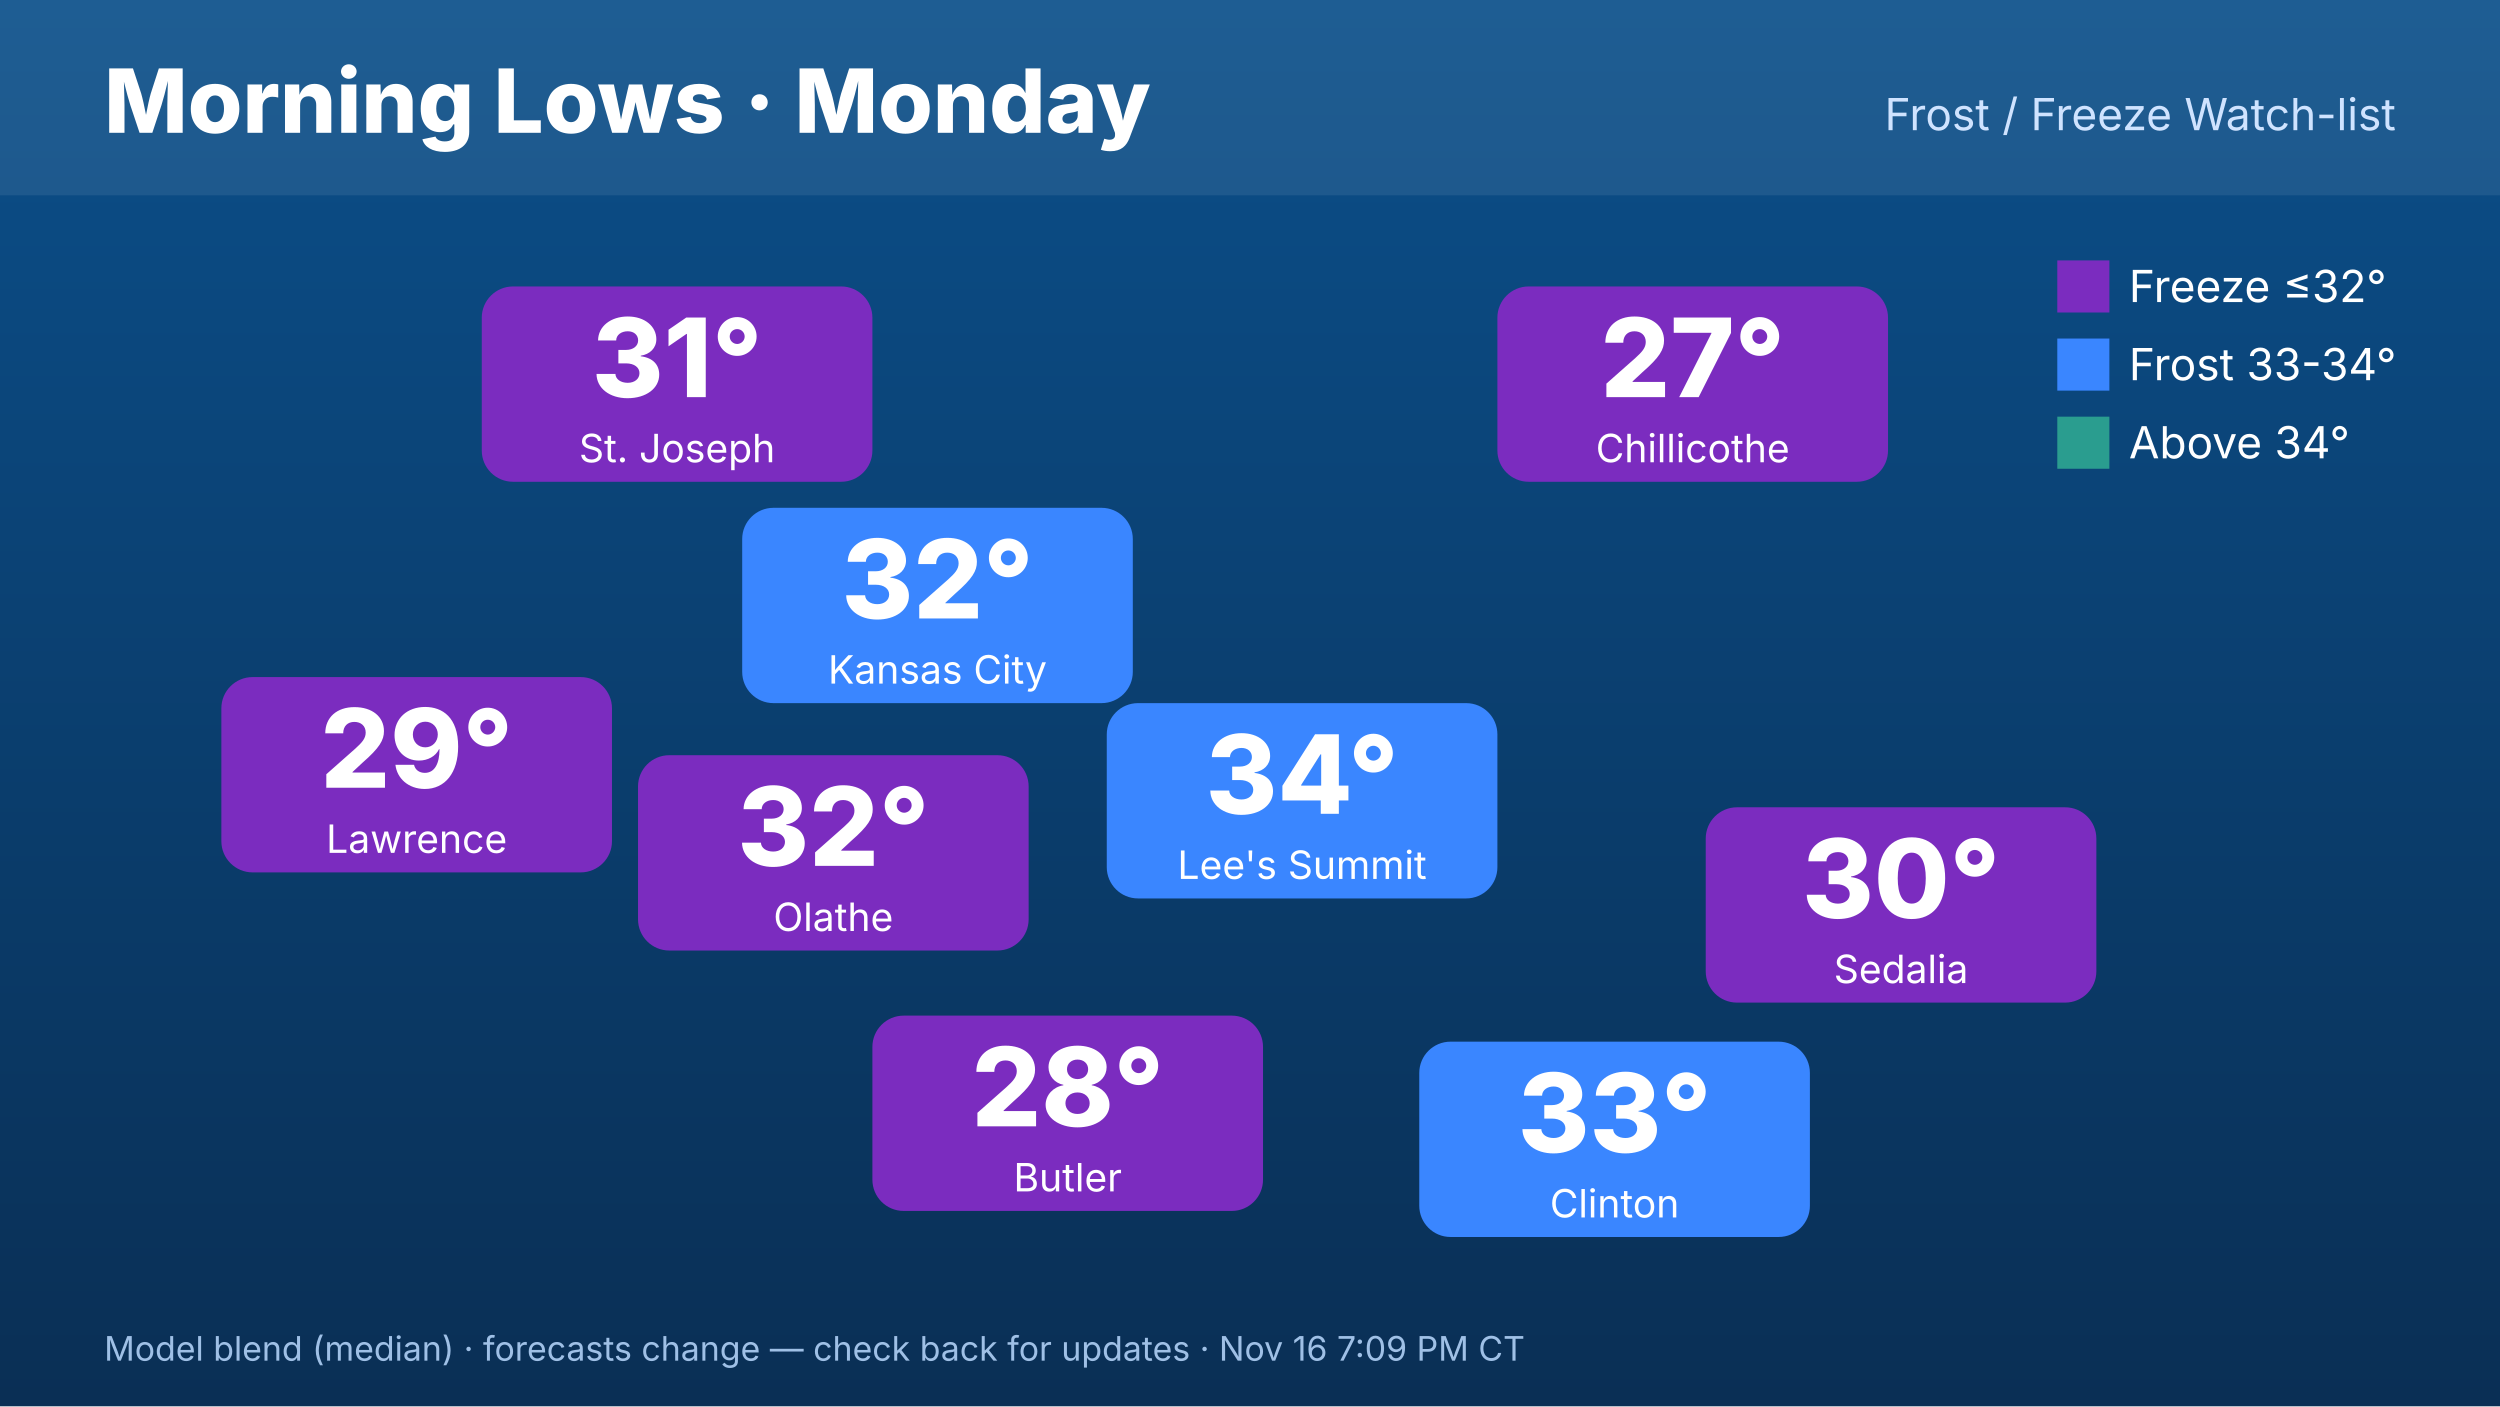
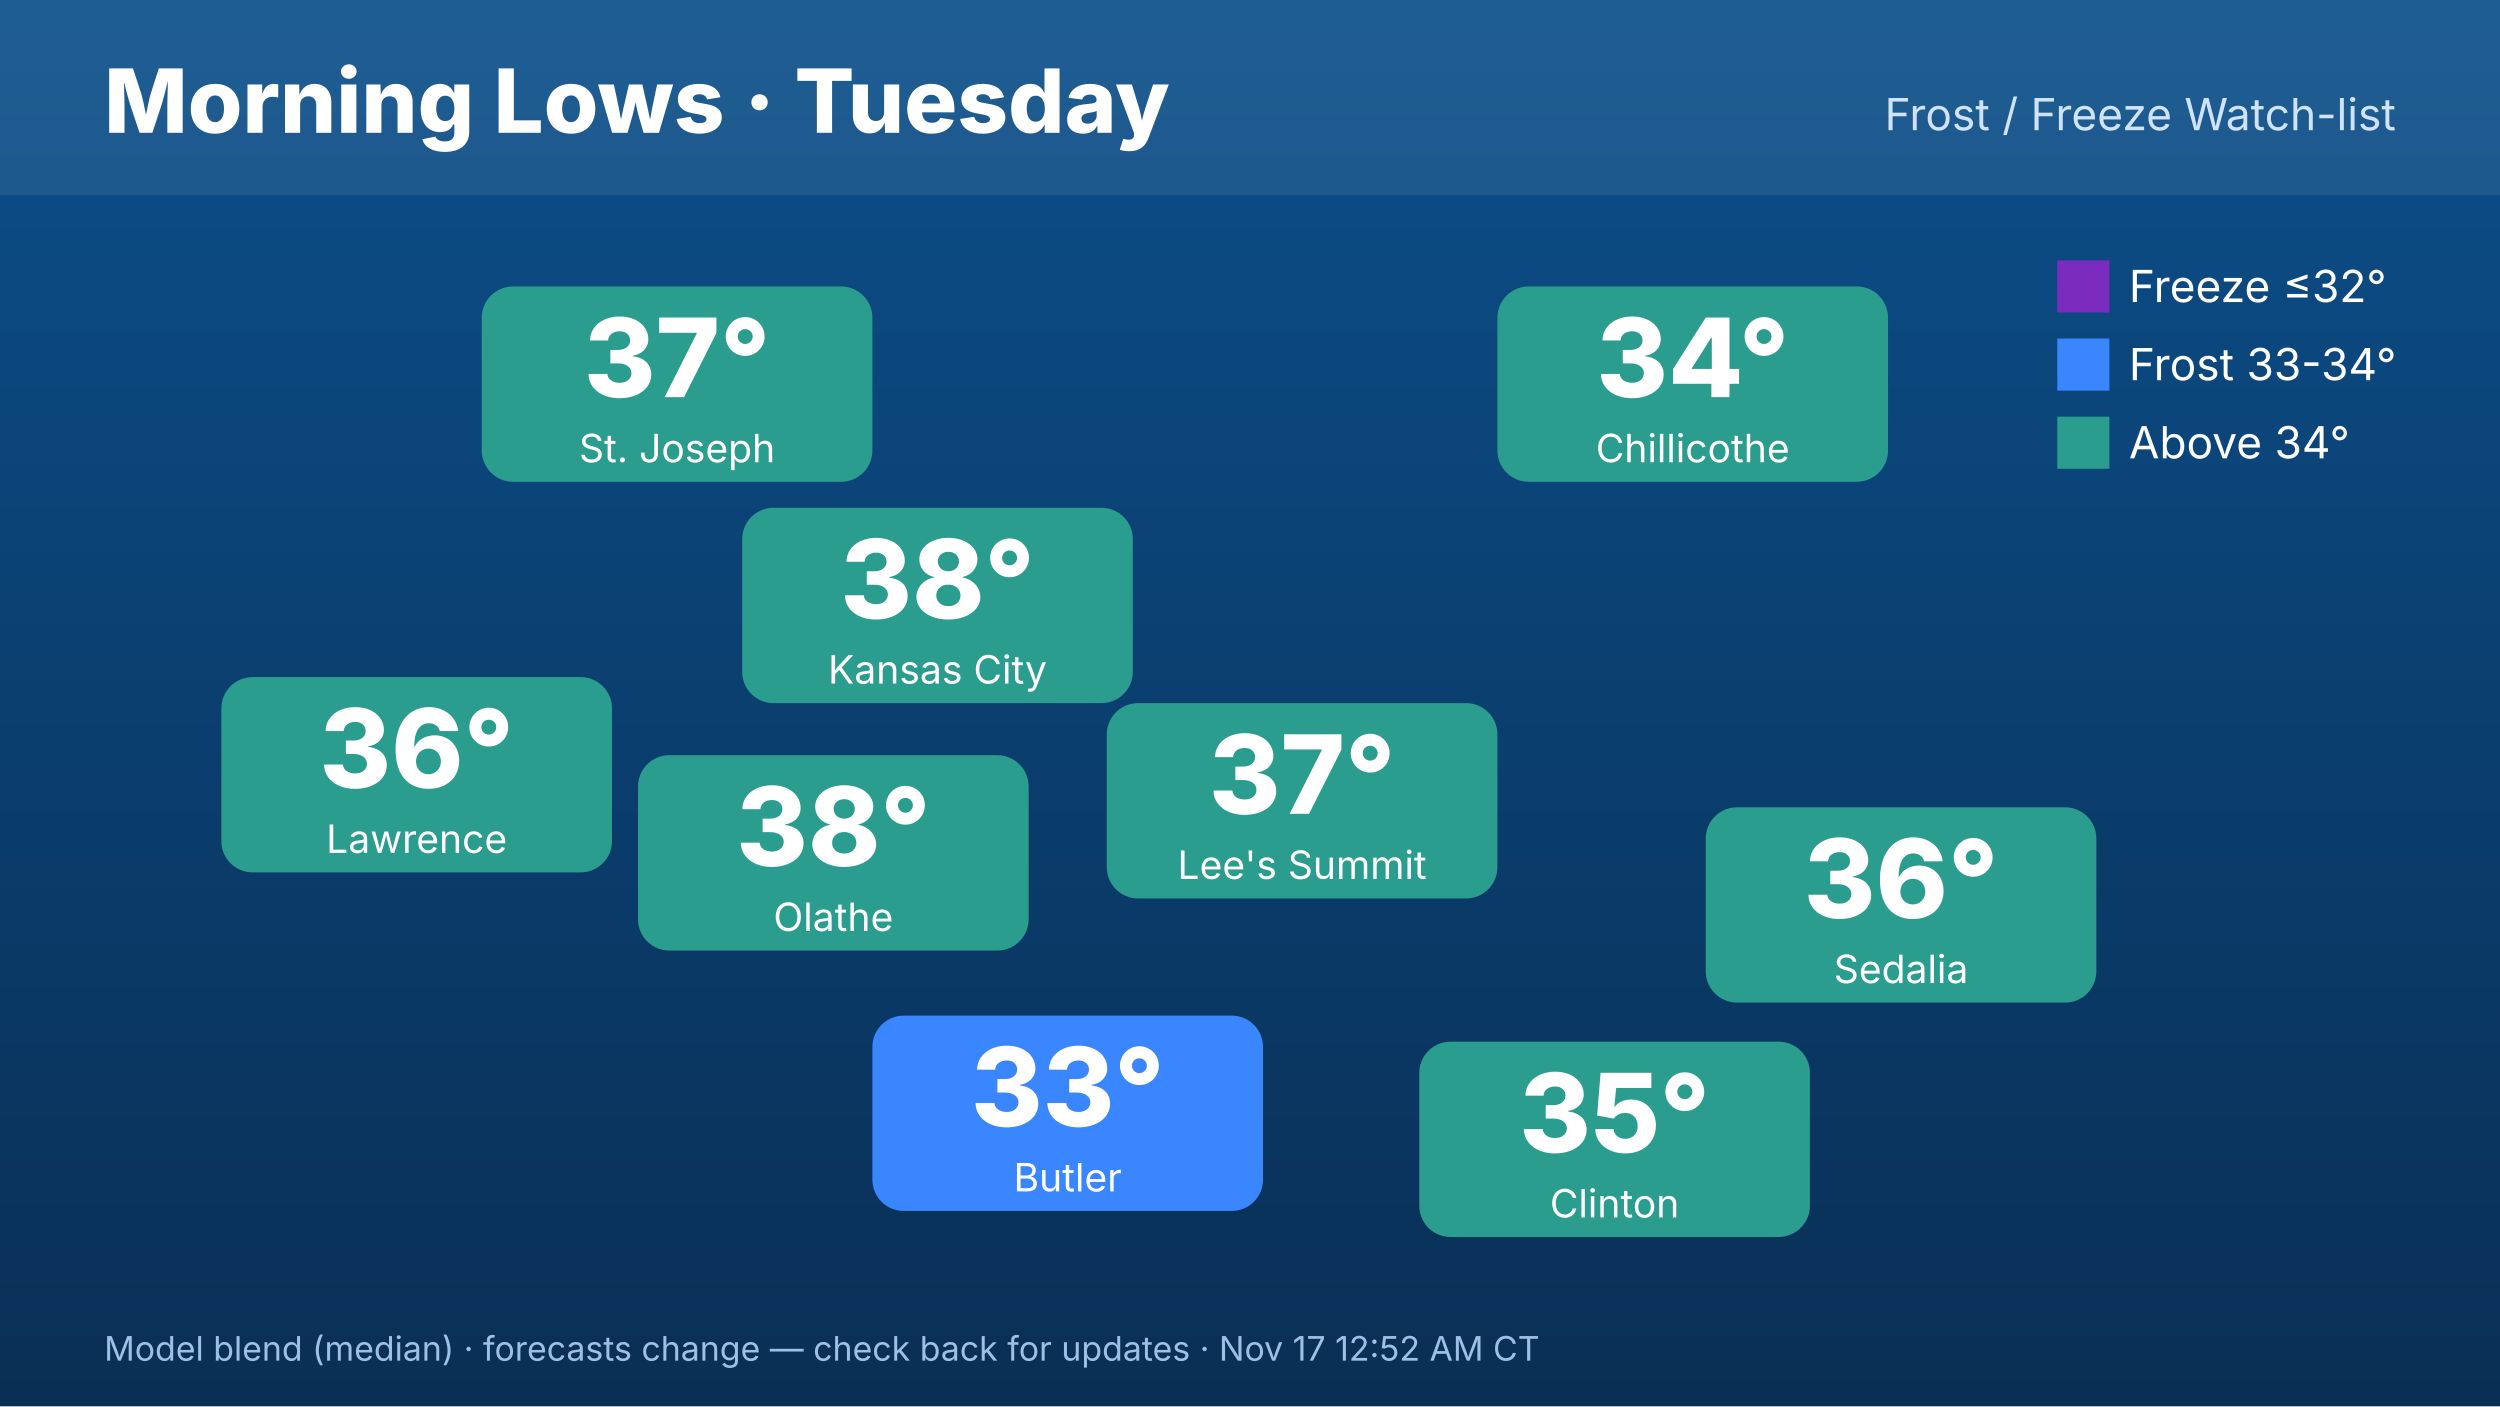
<svg xmlns="http://www.w3.org/2000/svg" width="1920" height="1080" viewBox="0 0 1920 1080" font-family="Inter,Helvetica,Arial,sans-serif">
  <defs>
    <linearGradient id="bg" x1="0" y1="0" x2="0" y2="1">
      <stop offset="0" stop-color="#0b4f8a" />
      <stop offset="1" stop-color="#0a2f55" />
    </linearGradient>
  </defs>
  <rect width="1920" height="1080" fill="url(#bg)" />
  <rect x="0" y="0" width="1920" height="150" fill="#ffffff" opacity=".08" />
-   <text x="80" y="102" font-size="68" font-weight="800" fill="#fff">Morning Lows · Monday</text>
+   <text x="80" y="102" font-size="68" font-weight="800" fill="#fff">Morning Lows · Tuesday</text>
  <text x="1840" y="100" font-size="34" fill="#cfe3ff" text-anchor="end">Frost / Freeze Watch-list</text>
-   <rect x="570" y="390" width="300" height="150" rx="24" fill="#3a86ff" />
-   <text x="720" y="475" font-size="84" font-weight="800" fill="#fff" text-anchor="middle">32°</text>
+   <rect x="570" y="390" width="300" height="150" rx="24" fill="#2a9d8f" />
+   <text x="720" y="475" font-size="84" font-weight="800" fill="#fff" text-anchor="middle">38°</text>
  <text x="720" y="525" font-size="30" fill="#fff" text-anchor="middle">Kansas City</text>
-   <rect x="370" y="220" width="300" height="150" rx="24" fill="#7b2cbf" />
-   <text x="520" y="305" font-size="84" font-weight="800" fill="#fff" text-anchor="middle">31°</text>
+   <rect x="370" y="220" width="300" height="150" rx="24" fill="#2a9d8f" />
+   <text x="520" y="305" font-size="84" font-weight="800" fill="#fff" text-anchor="middle">37°</text>
  <text x="520" y="355" font-size="30" fill="#fff" text-anchor="middle">St. Joseph</text>
-   <rect x="170" y="520" width="300" height="150" rx="24" fill="#7b2cbf" />
-   <text x="320" y="605" font-size="84" font-weight="800" fill="#fff" text-anchor="middle">29°</text>
+   <rect x="170" y="520" width="300" height="150" rx="24" fill="#2a9d8f" />
+   <text x="320" y="605" font-size="84" font-weight="800" fill="#fff" text-anchor="middle">36°</text>
  <text x="320" y="655" font-size="30" fill="#fff" text-anchor="middle">Lawrence</text>
-   <rect x="1150" y="220" width="300" height="150" rx="24" fill="#7b2cbf" />
-   <text x="1300" y="305" font-size="84" font-weight="800" fill="#fff" text-anchor="middle">27°</text>
+   <rect x="1150" y="220" width="300" height="150" rx="24" fill="#2a9d8f" />
+   <text x="1300" y="305" font-size="84" font-weight="800" fill="#fff" text-anchor="middle">34°</text>
  <text x="1300" y="355" font-size="30" fill="#fff" text-anchor="middle">Chillicothe</text>
-   <rect x="1310" y="620" width="300" height="150" rx="24" fill="#7b2cbf" />
-   <text x="1460" y="705" font-size="84" font-weight="800" fill="#fff" text-anchor="middle">30°</text>
+   <rect x="1310" y="620" width="300" height="150" rx="24" fill="#2a9d8f" />
+   <text x="1460" y="705" font-size="84" font-weight="800" fill="#fff" text-anchor="middle">36°</text>
  <text x="1460" y="755" font-size="30" fill="#fff" text-anchor="middle">Sedalia</text>
-   <rect x="1090" y="800" width="300" height="150" rx="24" fill="#3a86ff" />
-   <text x="1240" y="885" font-size="84" font-weight="800" fill="#fff" text-anchor="middle">33°</text>
+   <rect x="1090" y="800" width="300" height="150" rx="24" fill="#2a9d8f" />
+   <text x="1240" y="885" font-size="84" font-weight="800" fill="#fff" text-anchor="middle">35°</text>
  <text x="1240" y="935" font-size="30" fill="#fff" text-anchor="middle">Clinton</text>
-   <rect x="670" y="780" width="300" height="150" rx="24" fill="#7b2cbf" />
-   <text x="820" y="865" font-size="84" font-weight="800" fill="#fff" text-anchor="middle">28°</text>
+   <rect x="670" y="780" width="300" height="150" rx="24" fill="#3a86ff" />
+   <text x="820" y="865" font-size="84" font-weight="800" fill="#fff" text-anchor="middle">33°</text>
  <text x="820" y="915" font-size="30" fill="#fff" text-anchor="middle">Butler</text>
-   <rect x="490" y="580" width="300" height="150" rx="24" fill="#7b2cbf" />
-   <text x="640" y="665" font-size="84" font-weight="800" fill="#fff" text-anchor="middle">32°</text>
+   <rect x="490" y="580" width="300" height="150" rx="24" fill="#2a9d8f" />
+   <text x="640" y="665" font-size="84" font-weight="800" fill="#fff" text-anchor="middle">38°</text>
  <text x="640" y="715" font-size="30" fill="#fff" text-anchor="middle">Olathe</text>
-   <rect x="850" y="540" width="300" height="150" rx="24" fill="#3a86ff" />
-   <text x="1000" y="625" font-size="84" font-weight="800" fill="#fff" text-anchor="middle">34°</text>
+   <rect x="850" y="540" width="300" height="150" rx="24" fill="#2a9d8f" />
+   <text x="1000" y="625" font-size="84" font-weight="800" fill="#fff" text-anchor="middle">37°</text>
  <text x="1000" y="675" font-size="30" fill="#fff" text-anchor="middle">Lee's Summit</text>
  <g font-size="34" fill="#fff">
    <rect x="1580" y="200" width="40" height="40" fill="#7b2cbf" />
    <text x="1635" y="232">Freeze ≤32°</text>
    <rect x="1580" y="260" width="40" height="40" fill="#3a86ff" />
    <text x="1635" y="292">Frost 33-34°</text>
    <rect x="1580" y="320" width="40" height="40" fill="#2a9d8f" />
    <text x="1635" y="352">Above 34°</text>
  </g>
-   <text x="80" y="1045" font-size="26" fill="#9fc0e6">Model blend (median) · forecasts change — check back for updates · Nov 16 7:09 PM CT</text>
+   <text x="80" y="1045" font-size="26" fill="#9fc0e6">Model blend (median) · forecasts change — check back for updates · Nov 17 12:52 AM CT</text>
</svg>
